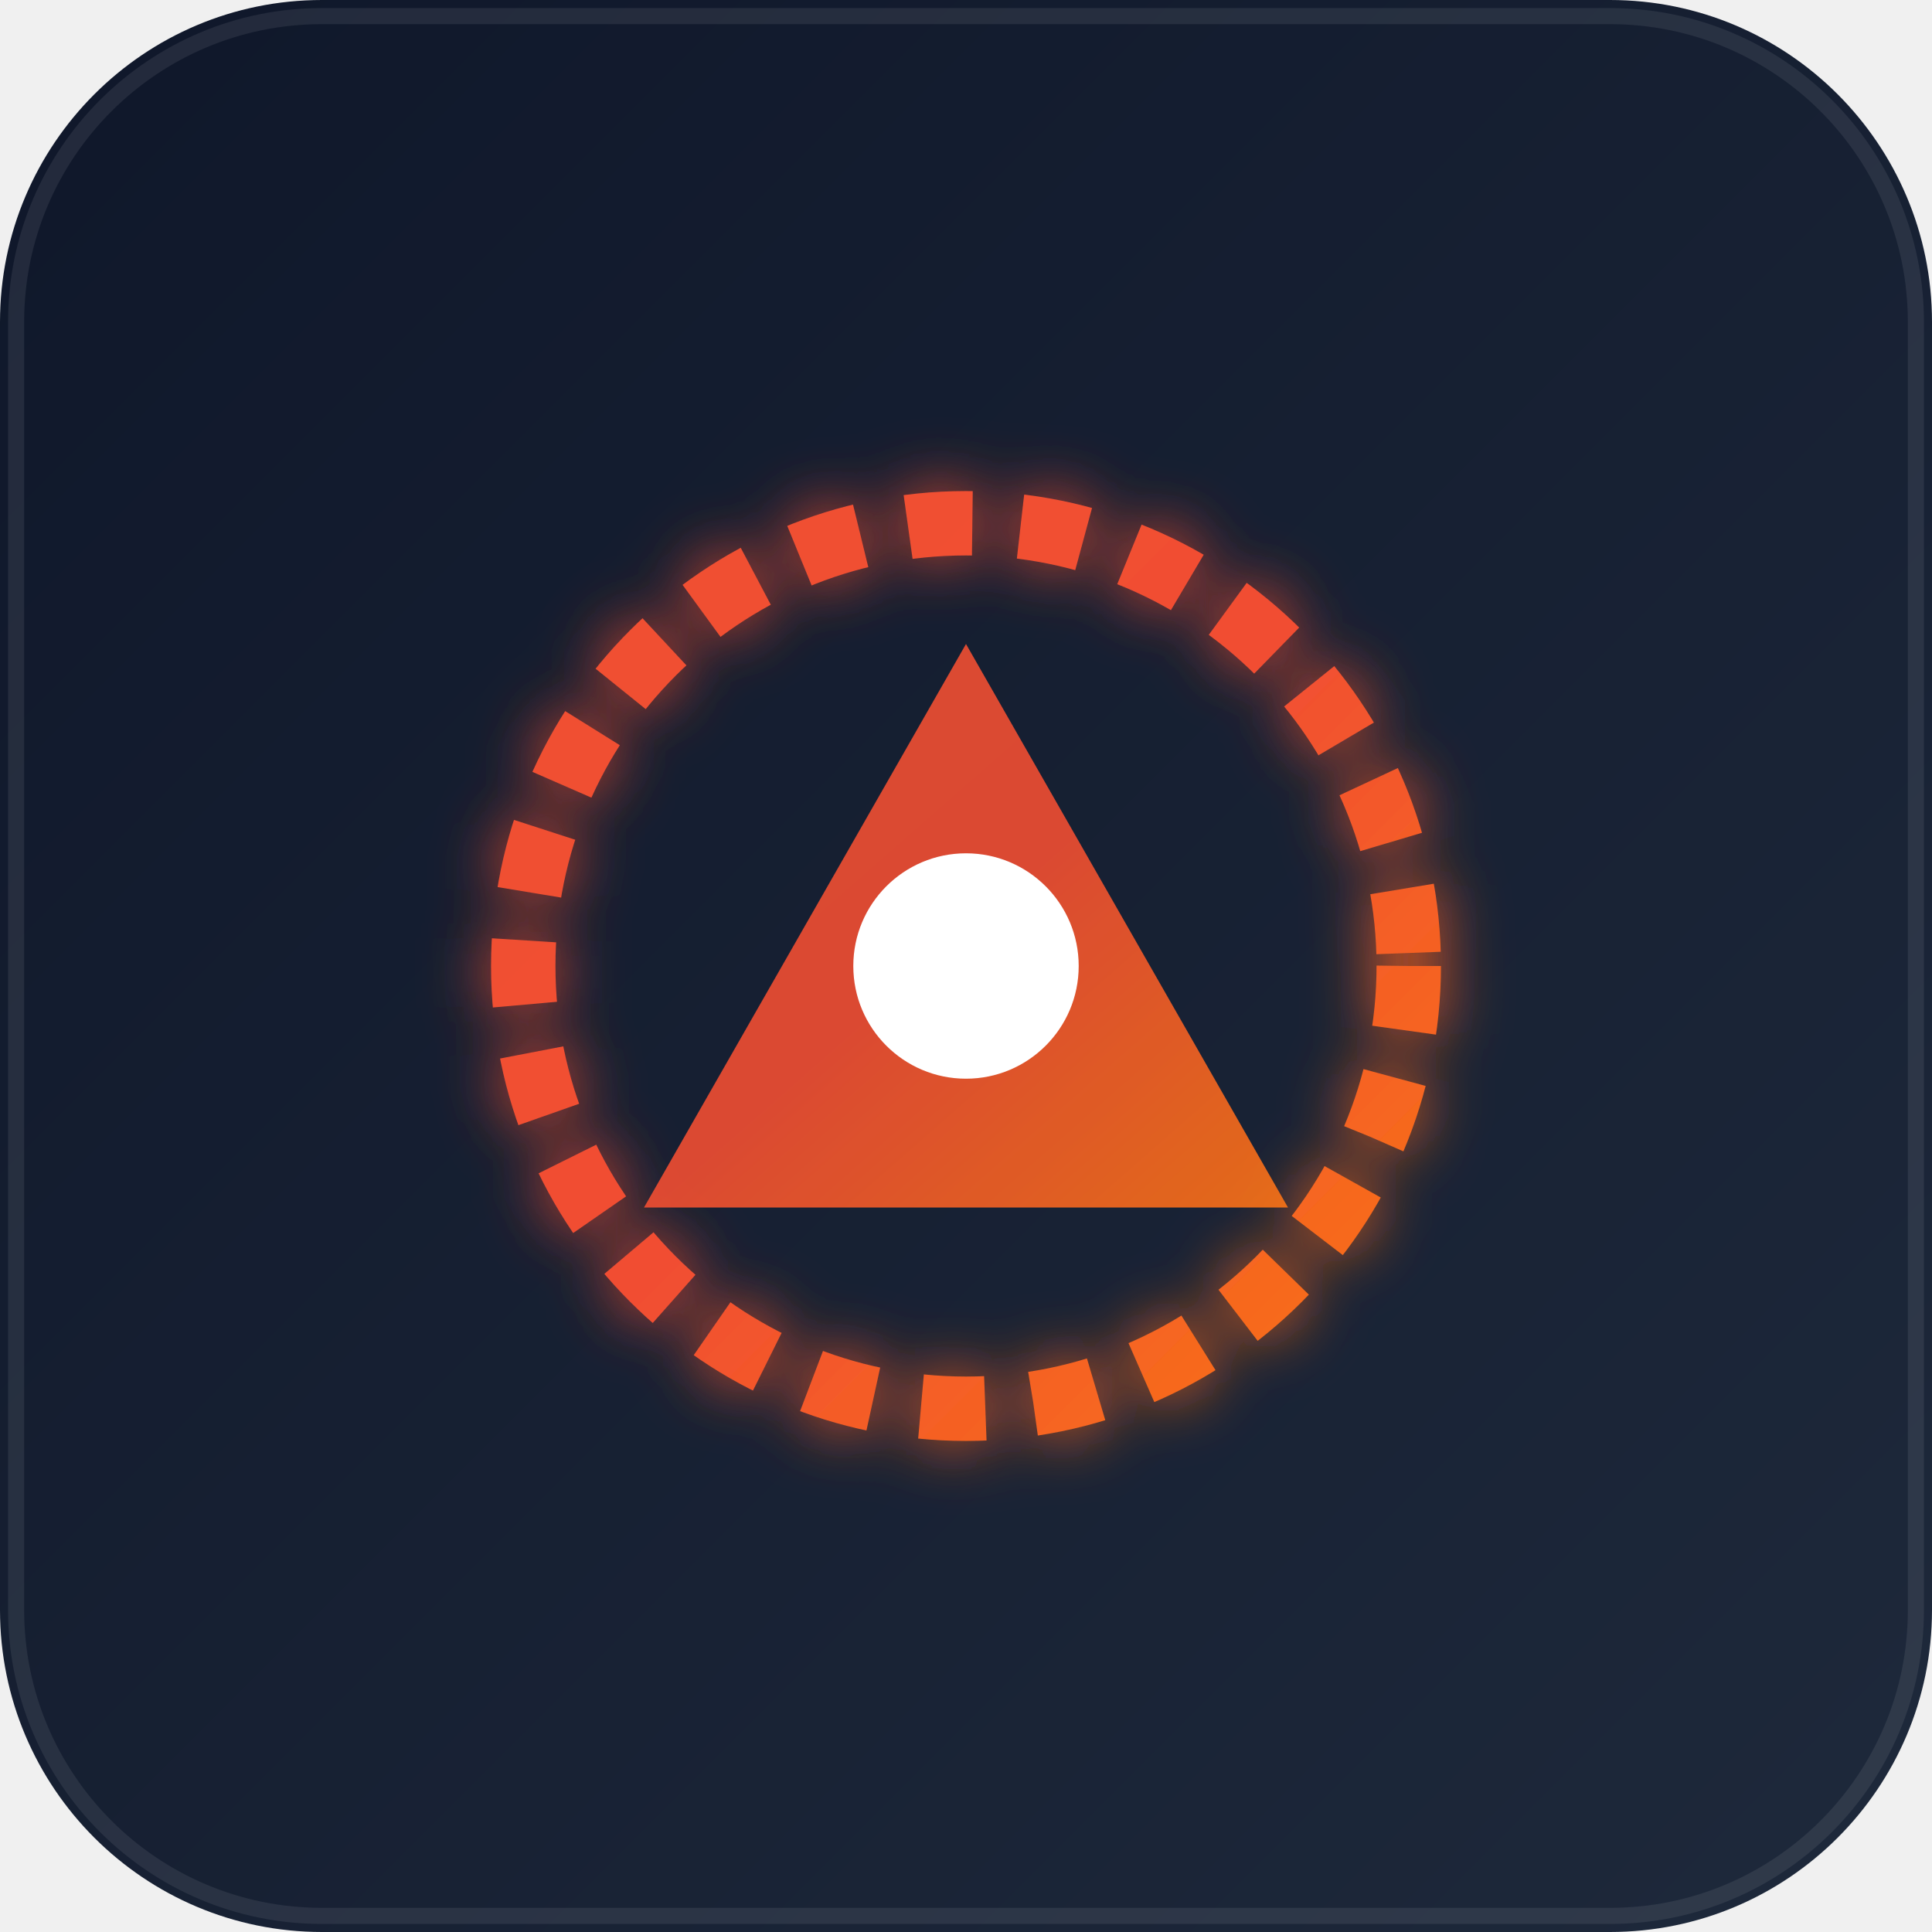
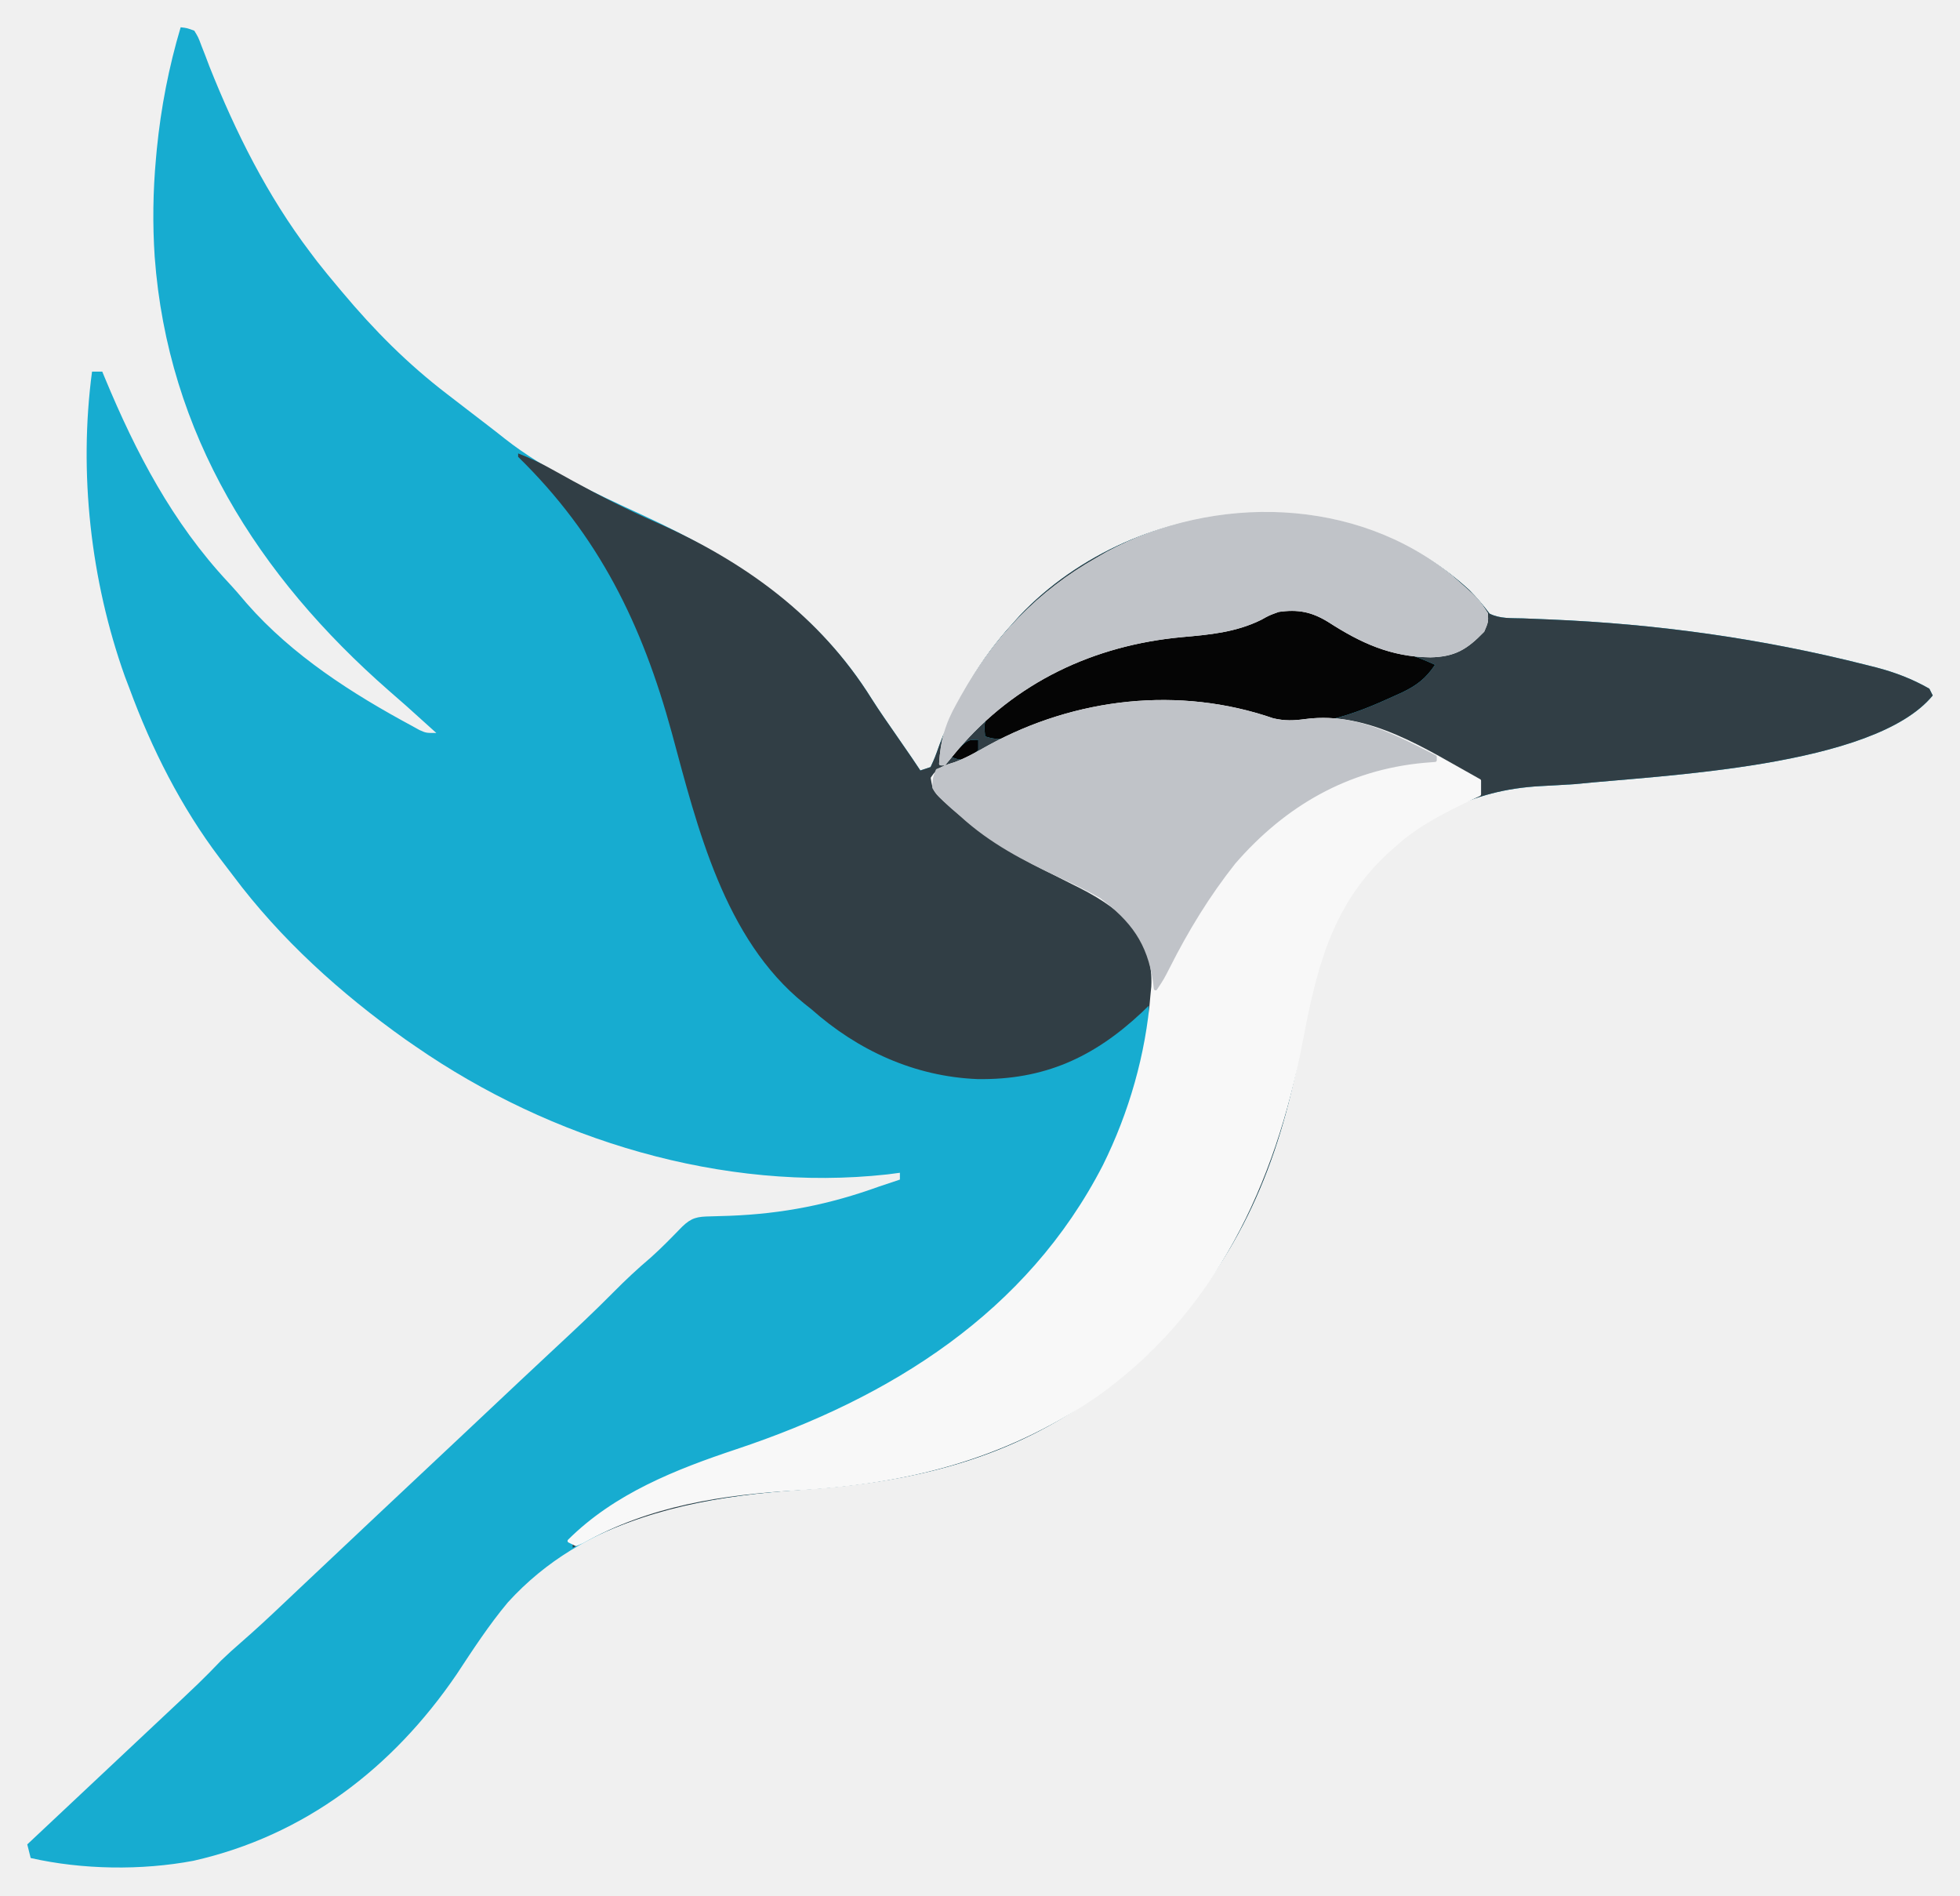
- <svg xmlns="http://www.w3.org/2000/svg" viewBox="0 0 240 240" width="100%" height="100%">
-   <defs>
-     <linearGradient id="bgGrad" x1="0%" y1="0%" x2="100%" y2="100%">
-       <stop offset="0%" stop-color="#0F172A" />
-       <stop offset="100%" stop-color="#1E293B" />
-     </linearGradient>
-     <linearGradient id="brandGrad" x1="0%" y1="0%" x2="100%" y2="100%">
-       <stop offset="0%" stop-color="#F05032" />
-       <stop offset="50%" stop-color="#F14E32" />
-       <stop offset="100%" stop-color="#F97316" />
-     </linearGradient>
-     <filter id="glow" x="-20%" y="-20%" width="140%" height="140%">
-       <feGaussianBlur stdDeviation="4" result="blur" />
-       <feComposite in="SourceGraphic" in2="blur" operator="over" />
-     </filter>
-   </defs>
-   <rect width="240" height="240" rx="40" fill="url(#bgGrad)" />
-   <rect x="2" y="2" width="236" height="236" rx="38" fill="none" stroke="rgba(255,255,255,0.08)" stroke-width="2" />
-   <g transform="translate(45, 45)">
-     <circle cx="75" cy="75" r="55" fill="none" stroke="url(#brandGrad)" stroke-width="8" stroke-dasharray="8 6" filter="url(#glow)" />
-     <path d="M75 35 L115 105 L35 105 Z" fill="url(#brandGrad)" opacity="0.9" />
-     <circle cx="75" cy="75" r="14" fill="#FFFFFF" />
+ <svg xmlns="http://www.w3.org/2000/svg" viewBox="0 0 575.0 556.0">
+   <g transform="translate(8.00,8.00) scale(1) translate(-288,-197)">
+     <path d="M0 0 C3.49 1.71 3.49 1.71 6.88 3.81 C14.34 8.3 21.41 11.4 29.88 13.44 C33.67 14.4 34.83 14.83 37.69 17.69 C38.12 18.45 38.55 19.21 39 20 C28.93 32.39 11.74 36.82 -3.4 39.41 C-9.36 39.86 -15.11 37.68 -20.71 35.87 C-44.09 28.36 -69.83 35.48 -92 44 C-92.9 44.33 -93.81 44.67 -94.74 45.01 C-97 46 -97 46 -99.5 48.19 C-102 50 -102 50 -104.69 49.94 C-107 49 -107 49 -109 46 C-108.1 44.84 -107.18 43.7 -106.25 42.56 C-105.74 41.92 -105.23 41.29 -104.7 40.63 C-102.8 38.81 -101.56 38.4 -99 38 C-98.92 37.43 -98.85 36.86 -98.77 36.27 C-95.46 26.47 -80.12 19.54 -71.52 15.27 C-60.14 10.14 -49.41 8.05 -37.06 7.12 C-27.62 6.42 -18.26 5.09 -10.13 -0.22 C-6.69 -1.48 -3.47 -0.89 0 0 Z " fill="#050505" transform="translate(665,365)" />
+     <path d="M0 0 C1.87 0.22 1.87 0.22 4 1 C5.17 2.92 5.17 2.92 6.12 5.47 C6.31 5.94 6.31 5.94 7.25 8.35 C7.64 9.39 8.03 10.43 8.44 11.5 C16.14 30.83 25.41 49.37 38 66 C38.67 66.89 39.35 67.78 40.04 68.7 C41.98 71.18 43.97 73.59 46 76 C46.46 76.54 46.91 77.09 47.38 77.65 C56.83 88.92 66.49 98.65 78.17 107.6 C79.96 108.97 81.74 110.34 83.51 111.71 C85.71 113.41 87.91 115.11 90.12 116.79 C91.79 118.07 93.45 119.36 95.1 120.68 C107.14 130.16 121.78 136.76 135.64 143.15 C162.88 155.74 186.59 171.11 202.73 197.01 C205.05 200.66 207.54 204.2 210 207.75 C214.82 214.72 214.82 214.72 217 218 C217.99 217.67 218.98 217.34 220 217 C221.29 214.18 221.29 214.18 222.62 210.44 C227.61 197.23 234.46 185.46 244 175 C244.35 174.61 244.35 174.61 246.11 172.64 C263.17 154.56 288.36 143.59 313.08 142.66 C337.88 142.31 359.43 147.95 378.12 165.14 C380.28 167.28 382.16 169.57 384 172 C387.11 173.55 390.44 173.28 393.86 173.39 C395.51 173.46 397.17 173.53 398.82 173.59 C399.7 173.63 400.57 173.66 401.47 173.7 C433.09 175 463.85 179.29 494.56 187.06 C495.5 187.3 496.43 187.53 497.39 187.77 C503.02 189.25 507.93 191.12 513 194 C513.33 194.66 513.66 195.32 514 196 C496.74 217.03 434.31 219.4 409 222 C405.65 222.23 402.3 222.4 398.95 222.58 C378.52 223.69 363.32 232.07 349.19 246.75 C337.4 260.61 332.35 276.95 329.4 294.61 C323.85 327.55 313.62 355.89 291 381 C290.39 381.75 289.77 382.49 289.14 383.26 C284.42 388.99 278.86 393.47 273 398 C272.15 398.67 271.29 399.34 270.41 400.03 C244.05 420.01 214.5 426.92 182 429 C150.17 431.17 118.43 437.35 96 462 C90.42 468.66 85.73 475.88 80.96 483.12 C62.23 510.58 36.38 530.44 3.75 537.81 C-11.47 540.68 -28.89 540.43 -44 537 C-44.33 535.68 -44.66 534.36 -45 533 C-44.52 532.55 -44.52 532.55 -42.1 530.28 C-34.21 522.89 -26.32 515.49 -18.45 508.07 C-14.79 504.63 -11.13 501.18 -7.46 497.75 C6.16 484.98 6.16 484.98 11.85 479.09 C13.77 477.23 15.73 475.47 17.75 473.72 C21.91 470.1 25.94 466.36 29.94 462.56 C31.44 461.15 32.93 459.73 34.43 458.32 C35.19 457.6 35.95 456.88 36.73 456.15 C40.31 452.76 43.91 449.38 47.5 446 C48.92 444.67 50.33 443.34 51.75 442 C52.1 441.67 52.1 441.67 53.87 440 C56.01 437.99 58.15 435.98 60.29 433.96 C67.84 426.85 75.4 419.74 82.98 412.65 C88.56 407.41 94.13 402.17 99.7 396.92 C103.13 393.69 106.57 390.47 110.02 387.27 C115.75 381.95 121.44 376.62 126.94 371.06 C130.5 367.45 134.15 364.05 138.02 360.77 C141.2 357.93 144.15 354.87 147.12 351.82 C149.92 349.11 151.62 348.87 155.41 348.79 C156.31 348.76 157.21 348.74 158.13 348.71 C159.1 348.68 160.07 348.65 161.06 348.62 C176.64 348.02 190.37 345.3 205 340 C207 339.33 209 338.66 211 338 C211 337.34 211 336.68 211 336 C210.39 336.08 210.39 336.08 207.33 336.48 C159.1 341.79 108.59 326.36 69 299 C68 298.31 67.01 297.63 65.98 296.92 C46.93 283.38 29.31 267.51 15.31 248.75 C14.06 247.08 12.79 245.43 11.51 243.77 C0.14 228.75 -8.5 211.65 -15 194 C-15.45 192.82 -15.89 191.64 -16.36 190.43 C-26.42 162.27 -29.95 130.64 -26 101 C-25.01 101 -24.02 101 -23 101 C-22.75 101.61 -22.5 102.22 -22.24 102.84 C-13.12 124.8 -2.42 145.26 13.92 162.77 C15.83 164.82 17.64 166.92 19.44 169.06 C32.82 184.3 50.29 195.47 68 205 C68.68 205.37 69.36 205.75 70.06 206.14 C72 207 72 207 75 207 C65.6 198.5 65.6 198.5 61.12 194.62 C22.7 161 -3.79 119.27 -7.62 67.31 C-8.26 57.69 -8.12 48.16 -7.25 38.56 C-7.16 37.63 -7.08 36.69 -6.99 35.72 C-5.79 23.62 -3.48 11.66 0 0 Z M316.94 172.94 C311.67 175.33 307.16 177.01 301.36 177.39 C276.93 179.19 256.04 185.27 237.16 201.59 C235.45 203.67 235.79 205.41 236 208 C239.34 209.13 241.2 208.87 244.49 207.67 C245.36 207.37 246.22 207.06 247.11 206.75 C247.56 206.59 247.56 206.59 249.88 205.75 C261.38 201.75 272.76 198.64 285 198 C285.45 197.97 285.45 197.97 287.72 197.84 C297.9 197.53 308.36 199.17 317.94 202.69 C330.46 207.1 344.78 201.34 356.25 196.06 C356.61 195.9 356.61 195.9 358.42 195.08 C362.67 193.02 365.29 191.02 368 187 C363.65 184.98 359.37 183.5 354.75 182.19 C348.28 180.25 342.81 177.39 337 174 C329.15 169.63 325.13 169.14 316.94 172.94 Z M228.31 211.5 C227.55 212.32 226.79 213.15 226 214 C227.75 214.69 227.75 214.69 230 215 C232.25 213.75 232.25 213.75 234 212 C234 211.01 234 210.02 234 209 C231 209 231 209 228.31 211.5 Z " fill="#17acd0" transform="translate(333,197)" />
+     <path d="M0 0 C3.49 1.33 6.71 2.86 9.96 4.69 C10.92 5.22 11.87 5.75 12.86 6.29 C13.36 6.57 13.36 6.57 15.94 8 C23.97 12.42 32.04 16.5 40.44 20.19 C66.41 31.68 88.56 47.68 103.73 72.01 C106.05 75.66 108.54 79.2 111 82.75 C115.82 89.72 115.82 89.72 118 93 C118.99 92.67 119.98 92.34 121 92 C122.29 89.18 122.29 89.18 123.62 85.44 C128.61 72.23 135.46 60.46 145 50 C145.7 49.22 146.39 48.45 147.11 47.64 C164.17 29.56 189.36 18.59 214.08 17.66 C238.88 17.31 260.43 22.95 279.12 40.14 C281.28 42.28 283.16 44.57 285 47 C288.11 48.55 291.44 48.28 294.86 48.39 C296.51 48.46 298.17 48.53 299.82 48.59 C300.7 48.63 301.57 48.66 302.47 48.7 C334.09 50 364.85 54.29 395.56 62.06 C396.5 62.3 397.43 62.53 398.39 62.77 C404.02 64.25 408.93 66.12 414 69 C414.33 69.66 414.66 70.32 415 71 C397.74 92.03 335.31 94.4 310 97 C306.65 97.23 303.3 97.4 299.95 97.58 C279.52 98.69 264.32 107.07 250.19 121.75 C238.4 135.61 233.35 151.95 230.4 169.61 C224.85 202.55 214.62 230.89 192 256 C191.39 256.75 190.77 257.49 190.14 258.26 C185.42 263.99 179.86 268.47 174 273 C173.15 273.67 172.29 274.34 171.41 275.03 C145.05 295.01 115.5 301.92 83 304 C59.03 305.63 37.35 309.4 16 321 C16 318 16 318 17.26 316.46 C30.6 304.71 47.55 298.1 64.2 292.56 C109.47 277.47 149.64 252.44 172 209 C178.95 195 185.31 177.77 185 162 C184.32 162.65 183.64 163.3 182.95 163.98 C168.84 177.22 154.23 183.83 134.72 183.52 C116.31 182.77 99.68 175.15 86 163 C85.32 162.46 84.64 161.92 83.93 161.36 C60.43 142.37 52.59 109.67 45.09 81.97 C36.4 50.16 23.71 24.17 0 1 C0 0.67 0 0.34 0 0 Z M217.94 47.94 C212.67 50.33 208.16 52.01 202.36 52.39 C177.93 54.19 157.04 60.27 138.16 76.59 C136.45 78.67 136.79 80.41 137 83 C140.34 84.13 142.2 83.87 145.49 82.67 C146.36 82.37 147.22 82.06 148.11 81.75 C148.56 81.59 148.56 81.59 150.88 80.75 C162.38 76.75 173.76 73.64 186 73 C186.45 72.97 186.45 72.97 188.72 72.84 C198.9 72.53 209.36 74.17 218.94 77.69 C231.46 82.1 245.78 76.34 257.25 71.06 C257.61 70.9 257.61 70.9 259.42 70.08 C263.67 68.02 266.29 66.02 269 62 C264.65 59.98 260.37 58.5 255.75 57.19 C249.28 55.25 243.81 52.39 238 49 C230.15 44.63 226.13 44.14 217.94 47.94 Z M129.31 86.5 C128.55 87.32 127.79 88.15 127 89 C128.75 89.69 128.75 89.69 131 90 C133.25 88.75 133.25 88.75 135 87 C135 86.01 135 85.02 135 84 C132 84 132 84 129.31 86.5 Z " fill="#313e45" transform="translate(432,322)" />
+     <path stroke="#f8f8f8" stroke-width="1.0" stroke-linejoin="round" d="M0 0 C7.58 6.67 7.58 6.67 10.21 10.7 C10.33 13.07 10.33 13.07 9.21 15.7 C4.32 20.74 0.91 22.86 -6.17 23.01 C-17.7 22.87 -26.4 18.83 -35.92 12.69 C-40.89 9.65 -45 8.86 -50.79 9.7 C-53.62 10.72 -53.62 10.72 -56.04 12.07 C-63.44 15.7 -70.93 16.36 -79.06 17.08 C-104.96 19.46 -128.24 30.33 -145.29 50.46 C-145.51 50.73 -145.51 50.73 -146.67 52.13 C-147.02 52.56 -147.02 52.56 -148.79 54.7 C-149.12 54.7 -149.45 54.7 -149.79 54.7 C-149.37 47.92 -148.05 43.21 -144.73 37.32 C-144.32 36.58 -143.91 35.84 -143.49 35.08 C-133.86 17.92 -120.93 4.35 -103.79 -5.3 C-102.82 -5.87 -101.85 -6.43 -100.84 -7.01 C-69.5 -23.94 -27.95 -23.06 0 0 Z " fill="#f8f8f8" transform="translate(705.793,358.3047)" />
+     <path stroke="#f8f8f8" stroke-width="1.0" stroke-linejoin="round" d="M0 0 C3.46 0.79 6.07 0.7 9.56 0.22 C28.14 -2.21 44.86 9.15 60.56 17.81 C60.56 19.13 60.56 20.45 60.56 21.81 C59.51 22.31 58.46 22.81 57.38 23.32 C49.46 27.12 42.1 30.85 35.56 36.81 C34.74 37.54 33.93 38.27 33.08 39.02 C16.56 54.51 12.23 73.28 8.18 94.6 C0.23 135.76 -17.29 174.04 -52.86 198.74 C-79.55 216.63 -107.51 223.63 -139.36 225.46 C-161.57 226.76 -182.98 229.99 -202.65 241.03 C-203.24 241.29 -203.83 241.55 -204.44 241.81 C-205.1 241.48 -205.76 241.15 -206.44 240.81 C-192.9 227.34 -175.06 220.31 -157.24 214.37 C-111.96 199.28 -71.8 174.25 -49.44 130.81 C-41.74 115.3 -36.8 98.08 -35.44 80.81 C-35.36 79.97 -35.27 79.12 -35.19 78.25 C-34.81 71.44 -36.78 65.17 -41.03 59.8 C-46.34 54.33 -51.94 51.01 -58.75 47.69 C-60.7 46.71 -62.66 45.73 -64.61 44.74 C-65.57 44.26 -66.53 43.78 -67.52 43.29 C-76.76 38.61 -84.66 33.69 -92.44 26.81 C-93.19 26.17 -93.94 25.52 -94.72 24.86 C-99.3 20.68 -99.3 20.68 -99.88 17.06 C-98.06 14.22 -96.26 13.8 -93.12 12.82 C-89.68 11.53 -86.57 9.73 -83.38 7.94 C-57.85 -6.08 -27.49 -9.5 0 0 Z " fill="#f8f8f8" transform="translate(653.4375,400.1875)" />
+     <path stroke="#c0c3c8" stroke-width="1.0" stroke-linejoin="round" d="M0 0 C7.58 6.67 7.58 6.67 10.21 10.7 C10.33 13.07 10.33 13.07 9.21 15.7 C4.32 20.74 0.91 22.86 -6.17 23.01 C-17.7 22.87 -26.4 18.83 -35.92 12.69 C-40.89 9.65 -45 8.86 -50.79 9.7 C-53.62 10.72 -53.62 10.72 -56.04 12.07 C-63.44 15.7 -70.93 16.36 -79.06 17.08 C-104.96 19.46 -128.24 30.33 -145.29 50.46 C-145.51 50.73 -145.51 50.73 -146.67 52.13 C-147.02 52.56 -147.02 52.56 -148.79 54.7 C-149.12 54.7 -149.45 54.7 -149.79 54.7 C-149.37 47.92 -148.05 43.21 -144.73 37.32 C-144.32 36.58 -143.91 35.84 -143.49 35.08 C-133.86 17.92 -120.93 4.35 -103.79 -5.3 C-102.82 -5.87 -101.85 -6.43 -100.84 -7.01 C-69.5 -23.94 -27.95 -23.06 0 0 Z " fill="#c0c3c8" transform="translate(705.793,358.3047)" />
+     <path stroke="#c0c3c8" stroke-width="1.0" stroke-linejoin="round" d="M0 0 C3.46 0.79 6.07 0.7 9.56 0.23 C23.77 -1.65 35.19 4.51 47.56 10.81 C47.56 11.14 47.56 11.47 47.56 11.81 C46.49 11.9 45.41 11.99 44.3 12.07 C21.83 14.13 3.35 24.75 -11.44 41.81 C-19.01 51.37 -25.21 61.52 -30.7 72.4 C-32.44 75.81 -32.44 75.81 -34.44 78.81 C-34.52 78.11 -34.61 77.41 -34.7 76.69 C-36.39 65.24 -41.25 58.73 -50.44 51.81 C-54.31 49.6 -58.29 47.67 -62.34 45.8 C-72.95 40.85 -82.76 35.78 -91.44 27.81 C-92.29 27.08 -93.13 26.35 -94.01 25.6 C-98.18 21.8 -98.18 21.8 -99.44 19.81 C-99.33 17.16 -99.33 17.16 -98.44 14.81 C-95.31 13.5 -95.31 13.5 -93.12 12.82 C-89.68 11.53 -86.57 9.73 -83.38 7.94 C-57.85 -6.08 -27.49 -9.5 0 0 Z " fill="#c0c3c8" transform="translate(653.4375,400.1875)" />
  </g>
</svg>
